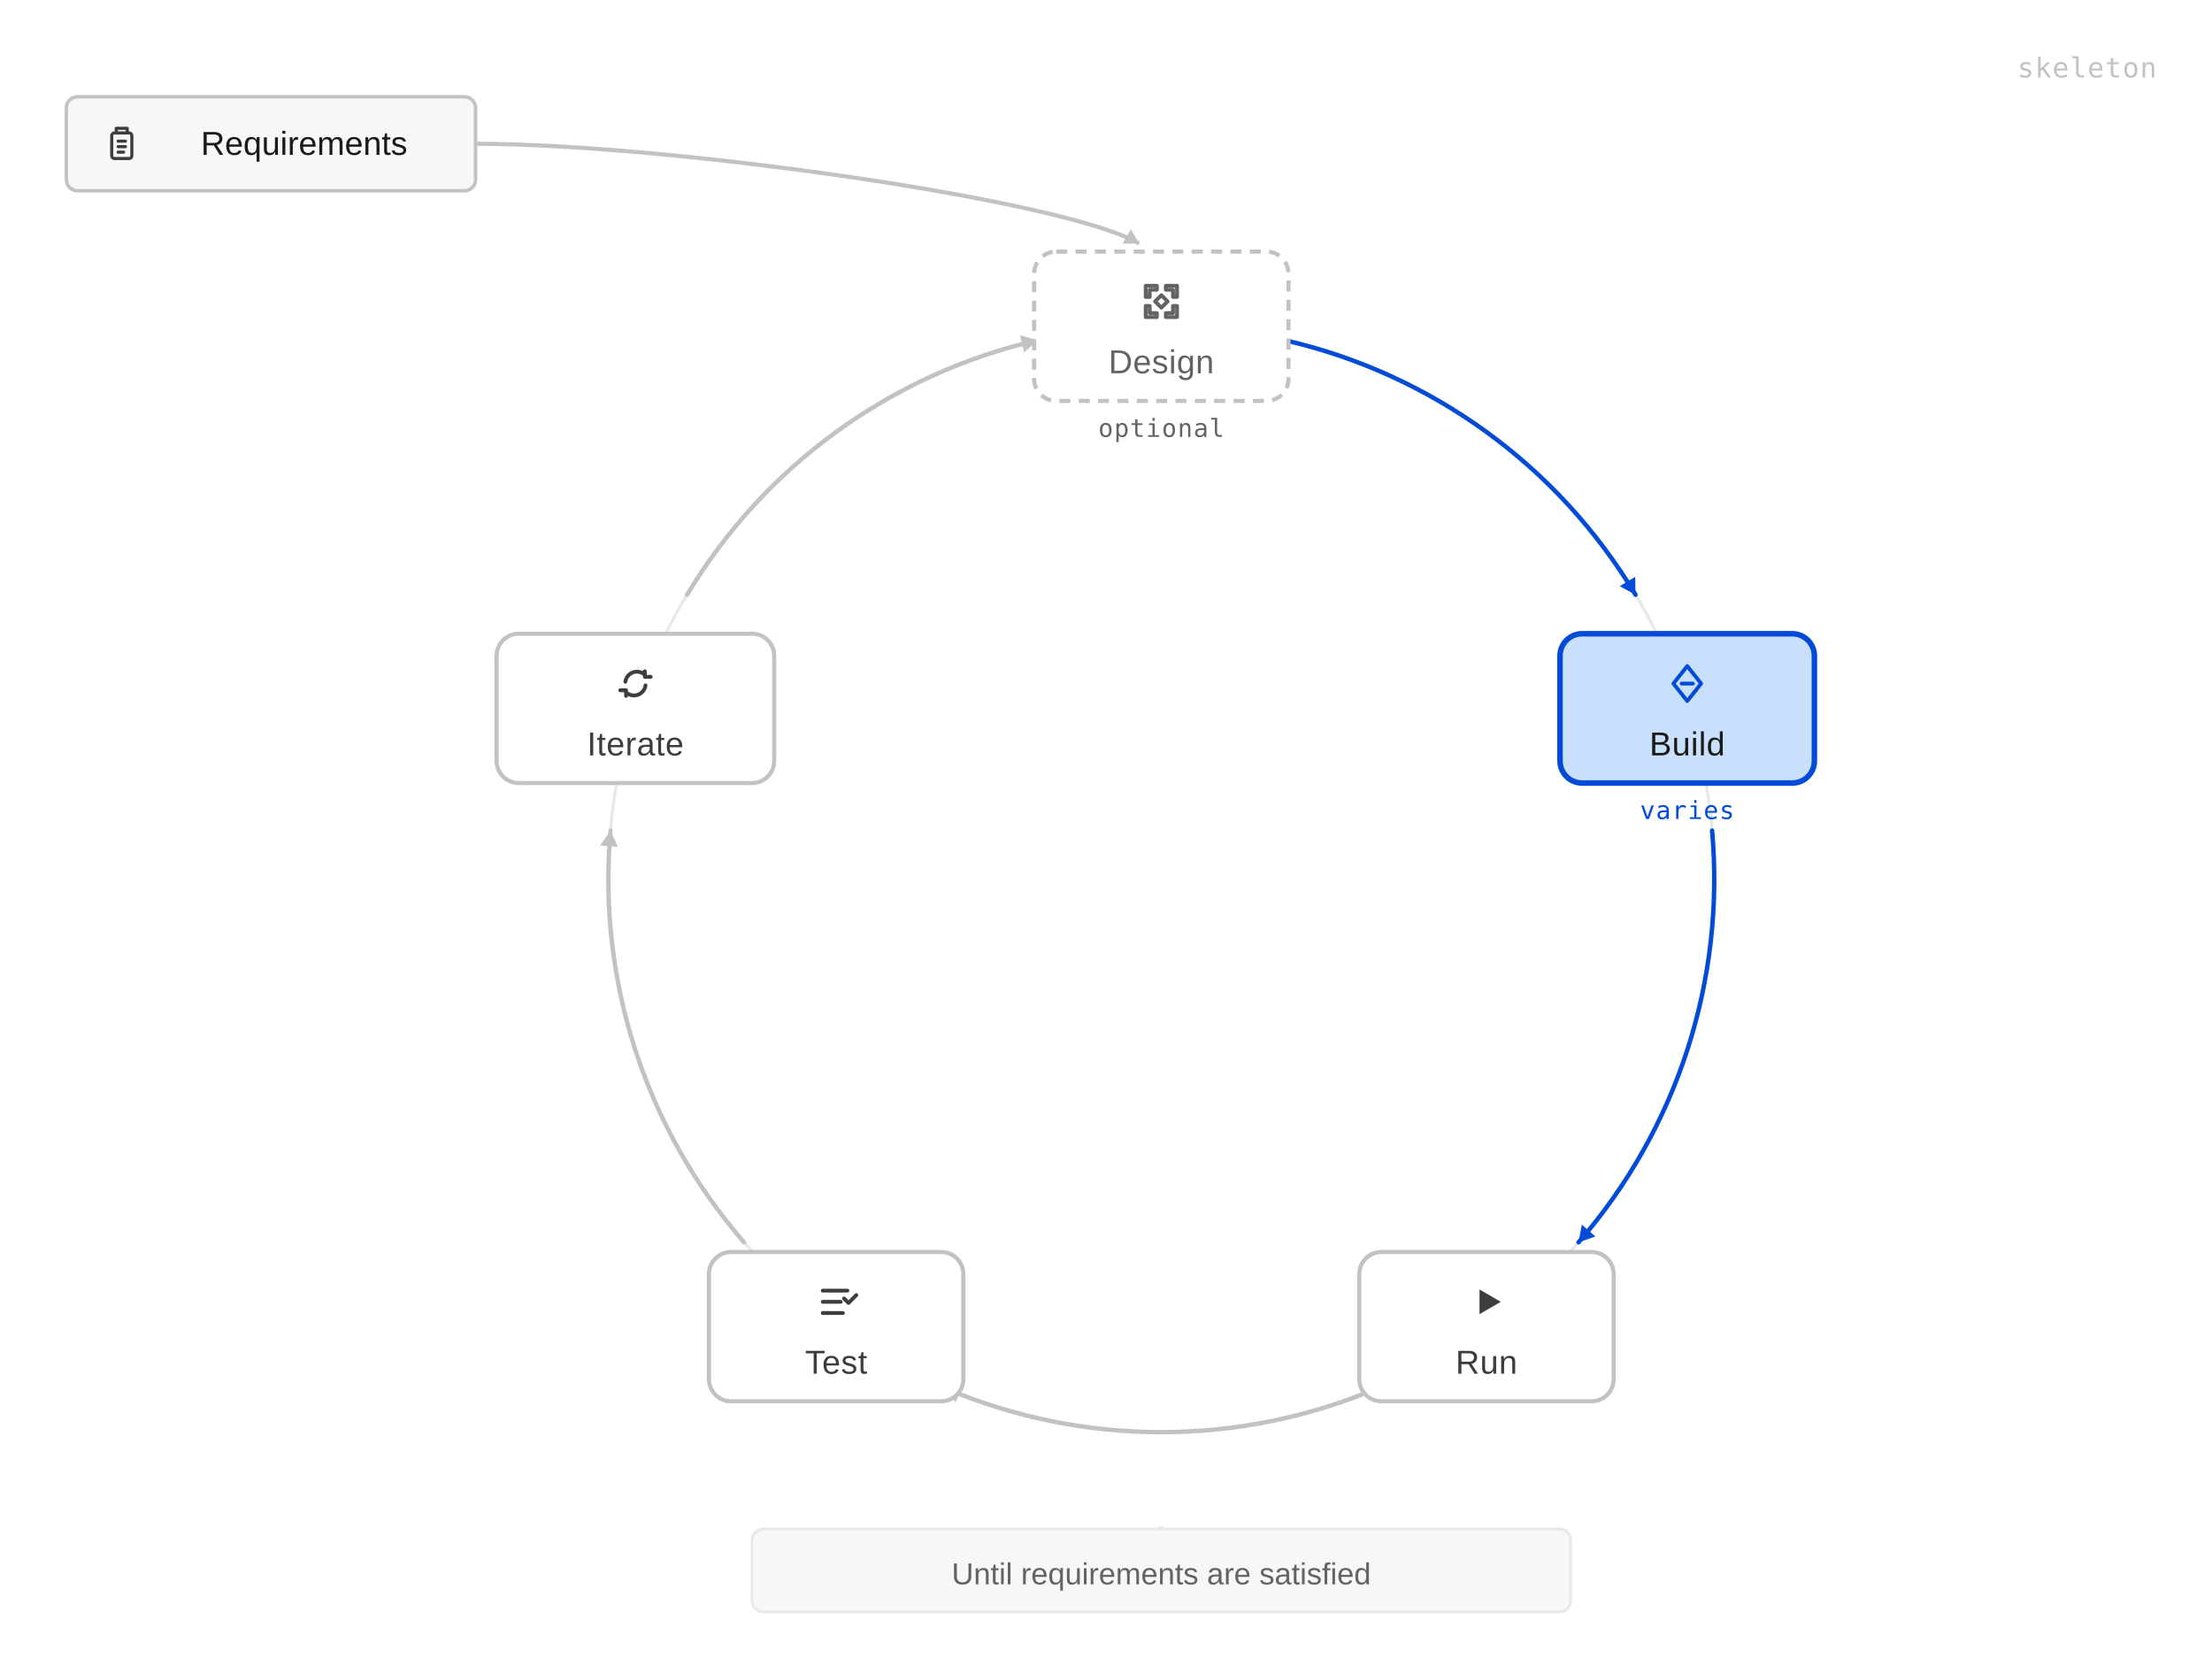
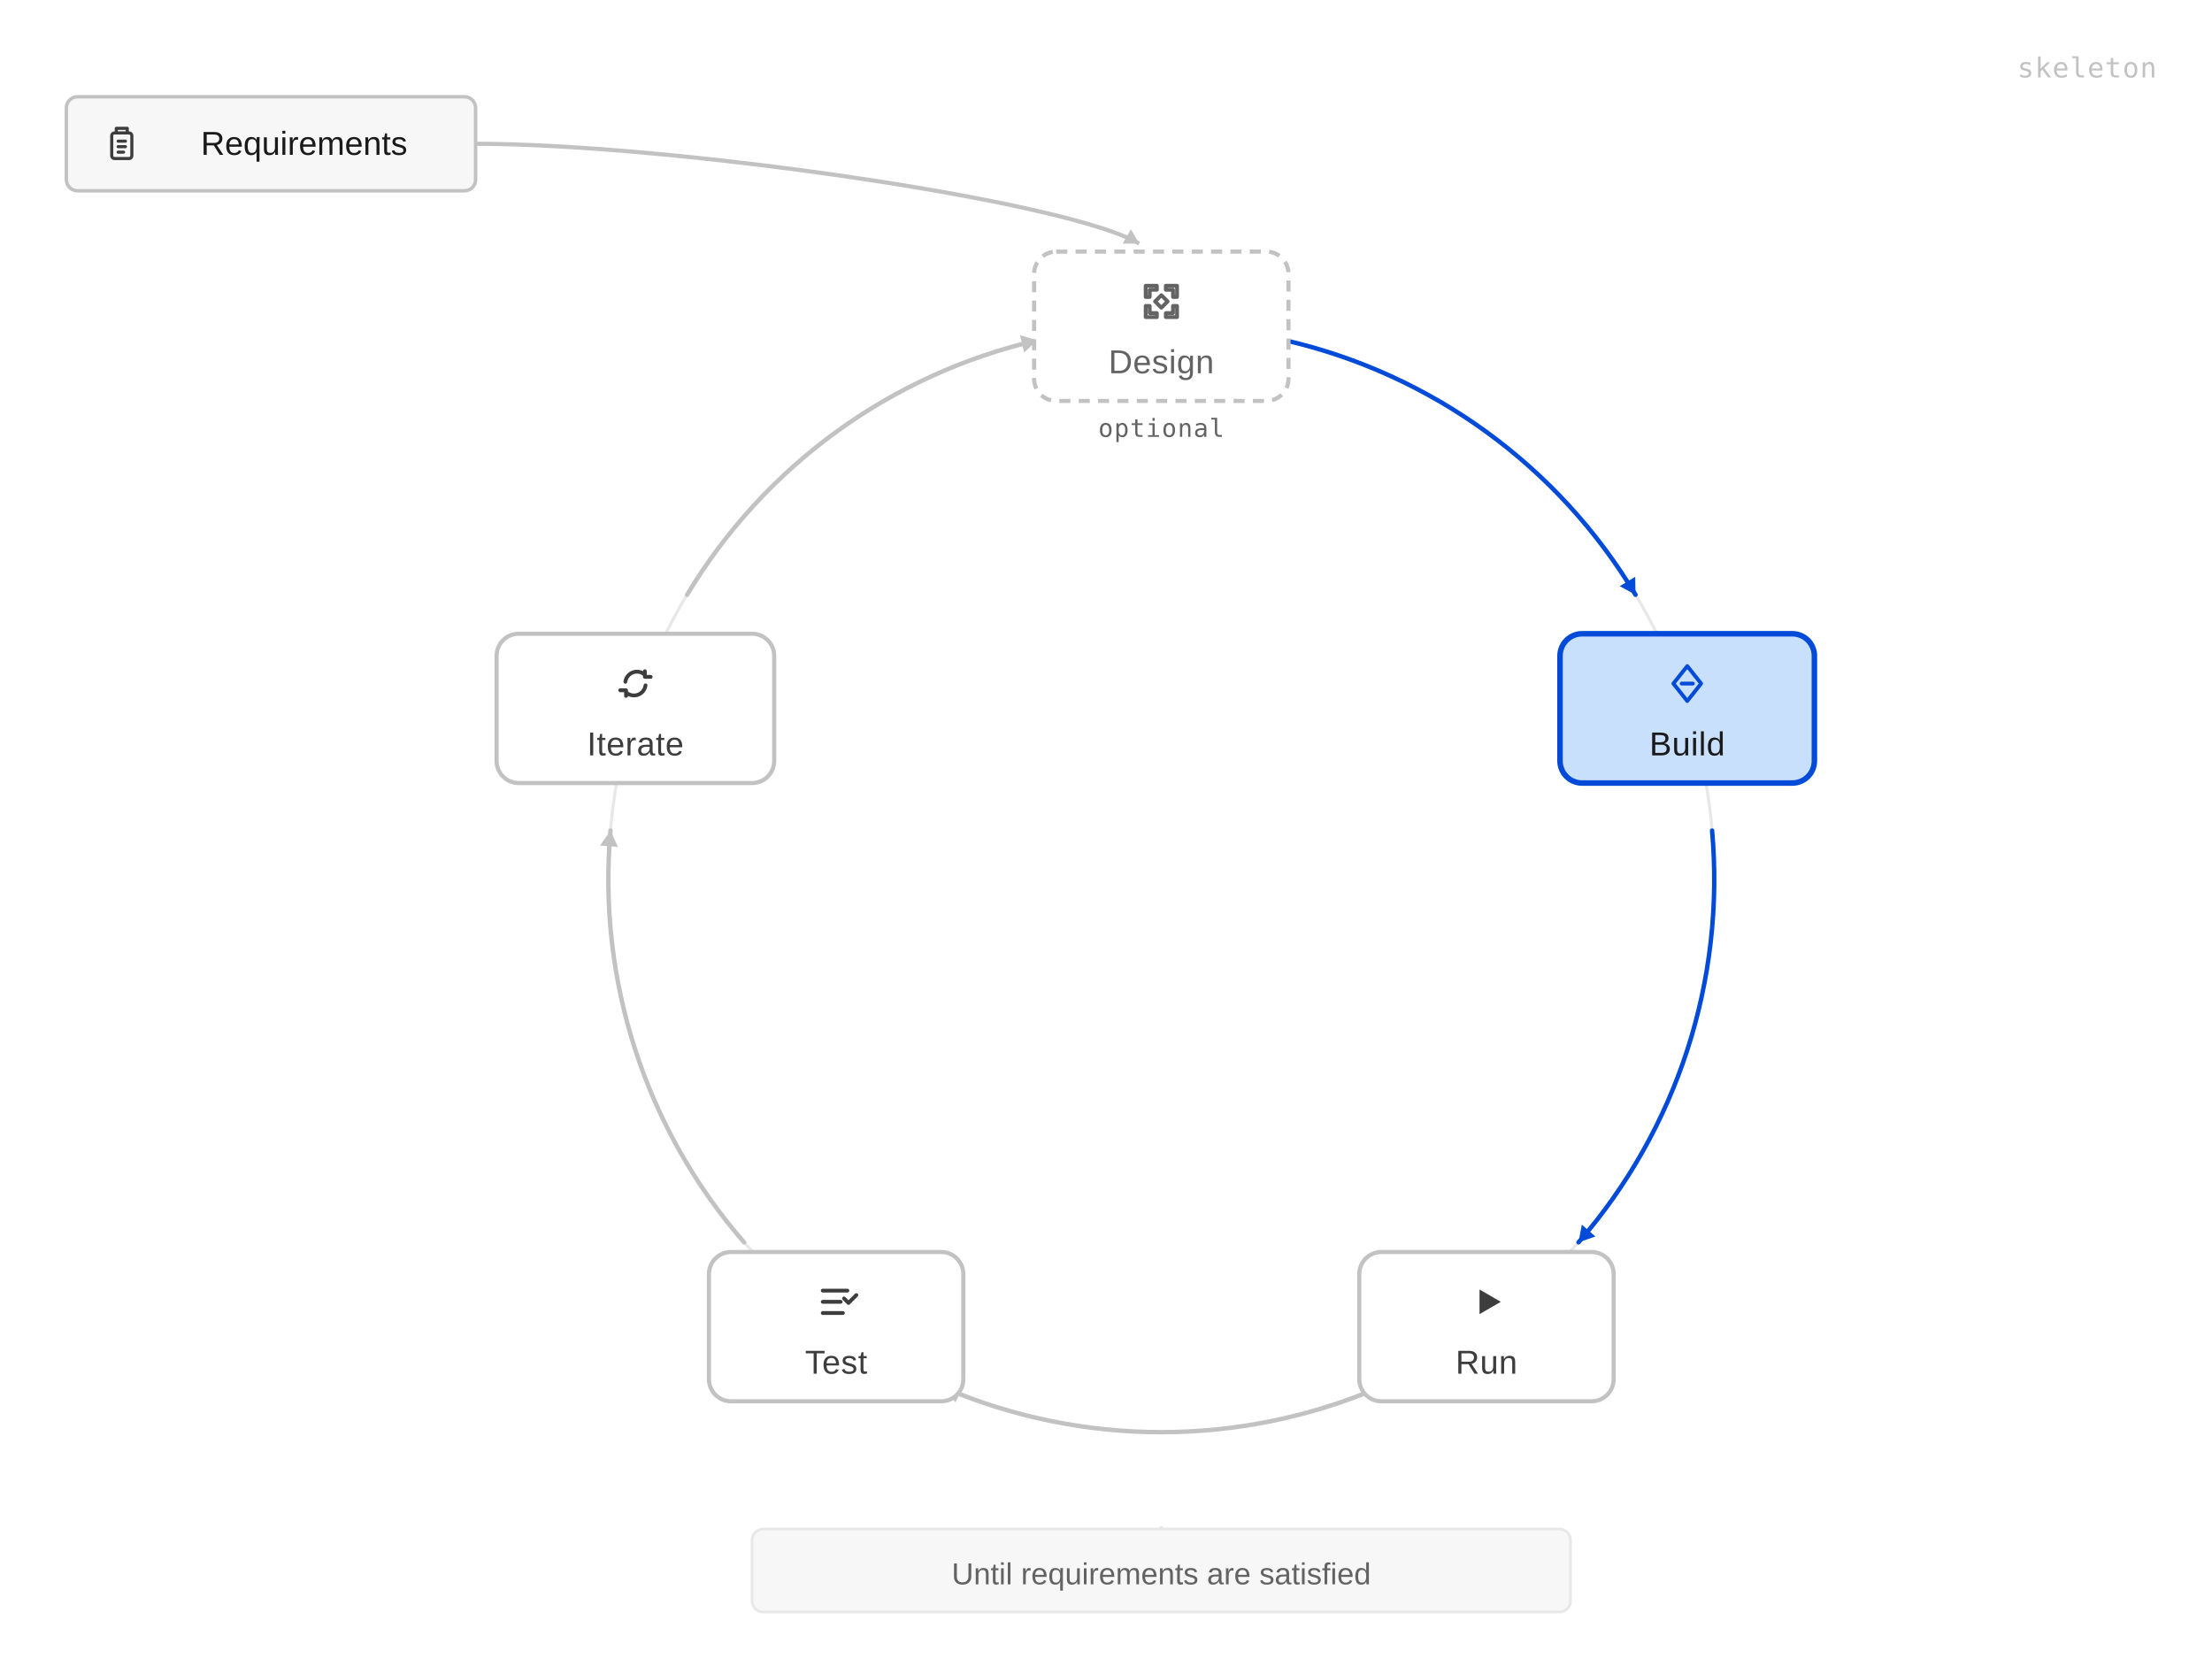
<svg xmlns="http://www.w3.org/2000/svg" viewBox="0 0 800 600" width="800" height="600" role="img" aria-label="The coding feedback loop">
  <rect width="800" height="600" fill="#ffffff" />
  <circle cx="420" cy="318" r="200" fill="none" stroke="#e8e8e8" stroke-width="1.1" />
  <path d="M464.9 123.1 A200 200 0 0 1 591.5 215.1" fill="none" stroke="#024ad8" stroke-width="1.6" stroke-linecap="round" />
  <path d="M591.5 215.1 L585.8 212.0 L591.4 208.6 Z" fill="#024ad8" />
  <path d="M619.2 300.4 A200 200 0 0 1 570.9 449.3" fill="none" stroke="#024ad8" stroke-width="1.6" stroke-linecap="round" />
  <path d="M570.9 449.3 L572.1 442.9 L577.0 447.2 Z" fill="#024ad8" />
  <path d="M498.3 502.0 A200 200 0 0 1 341.7 502.0" fill="none" stroke="#c2c2c2" stroke-width="1.6" stroke-linecap="round" />
  <path d="M341.7 502.0 L348.2 501.3 L345.6 507.2 Z" fill="#c2c2c2" />
  <path d="M269.1 449.3 A200 200 0 0 1 220.8 300.4" fill="none" stroke="#c2c2c2" stroke-width="1.6" stroke-linecap="round" />
  <path d="M220.8 300.4 L223.5 306.3 L217.0 305.8 Z" fill="#c2c2c2" />
  <path d="M248.5 215.1 A200 200 0 0 1 375.1 123.1" fill="none" stroke="#c2c2c2" stroke-width="1.6" stroke-linecap="round" />
  <path d="M375.1 123.1 L370.4 127.5 L368.9 121.2 Z" fill="#c2c2c2" />
  <rect x="24" y="35" width="148" height="34" rx="4" ry="4" fill="#f7f7f7" stroke="#c2c2c2" stroke-width="1.25" />
  <g transform="translate(36.1 44.1) scale(0.662)" fill="none" stroke="#3d3d3d" stroke-width="1.7" stroke-linecap="round" stroke-linejoin="round">
    <path d="M9 3.5h6v2.5H9zM8 6h8a1.5 1.5 0 0 1 1.5 1.5v11A1.5 1.5 0 0 1 16 20H8a1.5 1.5 0 0 1-1.5-1.5v-11A1.5 1.5 0 0 1 8 6zM10 10.5h4M10 13.5h4M10 16.5h3" />
  </g>
  <text x="110" y="56" text-anchor="middle" font-family="IBM Plex Sans, Helvetica Neue, Arial, sans-serif" font-size="12" font-weight="500" fill="#1a1a1a">Requirements</text>
  <path d="M172 52 C242 52, 385.5 72.4, 412.0 88.1" fill="none" stroke="#c2c2c2" stroke-width="1.5" />
  <path d="M412.0 88.1 L406.0 88.1 L409.0 82.9 Z" fill="#c2c2c2" />
  <rect x="272" y="553" width="296" height="30" rx="4" fill="#f7f7f7" stroke="#e8e8e8" stroke-width="1" />
  <text x="420" y="573" text-anchor="middle" font-family="IBM Plex Sans, Helvetica Neue, Arial, sans-serif" font-size="11" fill="#636363">Until requirements are satisfied</text>
  <path d="M420.0 552.0 L420 553" fill="none" stroke="#e8e8e8" stroke-width="1.2" stroke-dasharray="3 3" />
  <rect x="374.0" y="91.0" width="92" height="54" rx="8" ry="8" fill="#ffffff" stroke="#c2c2c2" stroke-width="1.5" stroke-dasharray="4 3" />
  <g transform="translate(410.3 99.3) scale(0.810)" fill="none" stroke="#636363" stroke-width="1.7" stroke-linecap="round" stroke-linejoin="round">
    <path d="M5 5h5v1.8H6.8V10H5V5zM14 5h5v5h-1.8V6.8H14V5zM5 14h1.8v3.2H10V19H5v-5zM17.2 14H19v5h-5v-1.8h3.2V14zM9.2 12l2.8-2.8L14.8 12 12 14.8z" />
  </g>
  <text x="420.0" y="135.0" text-anchor="middle" font-family="IBM Plex Sans, Helvetica Neue, Arial, sans-serif" font-size="12" font-weight="500" letter-spacing="0.16" fill="#636363">Design</text>
  <text x="420.0" y="158.0" text-anchor="middle" font-family="IBM Plex Mono, ui-monospace, Menlo, monospace" font-size="9" letter-spacing="0.32" fill="#636363">optional</text>
  <rect x="564.2" y="229.2" width="92" height="54" rx="8" ry="8" fill="#c9e0fc" stroke="#024ad8" stroke-width="2.0" />
  <g transform="translate(600.5 237.5) scale(0.810)" fill="none" stroke="#024ad8" stroke-width="1.7" stroke-linecap="round" stroke-linejoin="round">
    <path d="M12 4.2 18.2 12 12 19.8 5.8 12zM9.5 12h5" />
  </g>
  <text x="610.2" y="273.2" text-anchor="middle" font-family="IBM Plex Sans, Helvetica Neue, Arial, sans-serif" font-size="12" font-weight="500" letter-spacing="0.16" fill="#1a1a1a">Build</text>
-   <text x="610.2" y="296.2" text-anchor="middle" font-family="IBM Plex Mono, ui-monospace, Menlo, monospace" font-size="9" letter-spacing="0.32" fill="#024ad8">varies</text>
  <rect x="491.6" y="452.8" width="92" height="54" rx="8" ry="8" fill="#ffffff" stroke="#c2c2c2" stroke-width="1.5" />
  <g transform="translate(527.8 461.1) scale(0.810)">
    <path d="M9 6.5l9.5 5.5L9 17.5z" fill="#3d3d3d" stroke="none" />
  </g>
  <text x="537.6" y="496.8" text-anchor="middle" font-family="IBM Plex Sans, Helvetica Neue, Arial, sans-serif" font-size="12" font-weight="500" letter-spacing="0.16" fill="#3d3d3d">Run</text>
  <rect x="256.4" y="452.8" width="92" height="54" rx="8" ry="8" fill="#ffffff" stroke="#c2c2c2" stroke-width="1.5" />
  <g transform="translate(292.7 461.1) scale(0.810)" fill="none" stroke="#3d3d3d" stroke-width="1.7" stroke-linecap="round" stroke-linejoin="round">
    <path d="M6 7h11M6 12h8M6 17h9M15.5 10.5l2 2 3.5-3.5" />
  </g>
  <text x="302.4" y="496.8" text-anchor="middle" font-family="IBM Plex Sans, Helvetica Neue, Arial, sans-serif" font-size="12" font-weight="500" letter-spacing="0.16" fill="#3d3d3d">Test</text>
  <rect x="179.6" y="229.2" width="100.4" height="54" rx="8" ry="8" fill="#ffffff" stroke="#c2c2c2" stroke-width="1.5" />
  <g transform="translate(220.1 237.5) scale(0.810)" fill="none" stroke="#3d3d3d" stroke-width="1.7" stroke-linecap="round" stroke-linejoin="round">
    <path d="M7.5 11.2a5.2 5.2 0 0 1 8.6-3.2M16.2 6.5V9h2.6M16.5 12.8a5.2 5.2 0 0 1-8.6 3.2M7.8 17.5V15H5.2" />
  </g>
  <text x="229.8" y="273.2" text-anchor="middle" font-family="IBM Plex Sans, Helvetica Neue, Arial, sans-serif" font-size="12" font-weight="500" letter-spacing="0.16" fill="#3d3d3d">Iterate</text>
  <text x="780" y="28" text-anchor="end" font-family="IBM Plex Mono, ui-monospace, Menlo, monospace" font-size="10" letter-spacing="0.32" fill="#c2c2c2">skeleton</text>
</svg>
